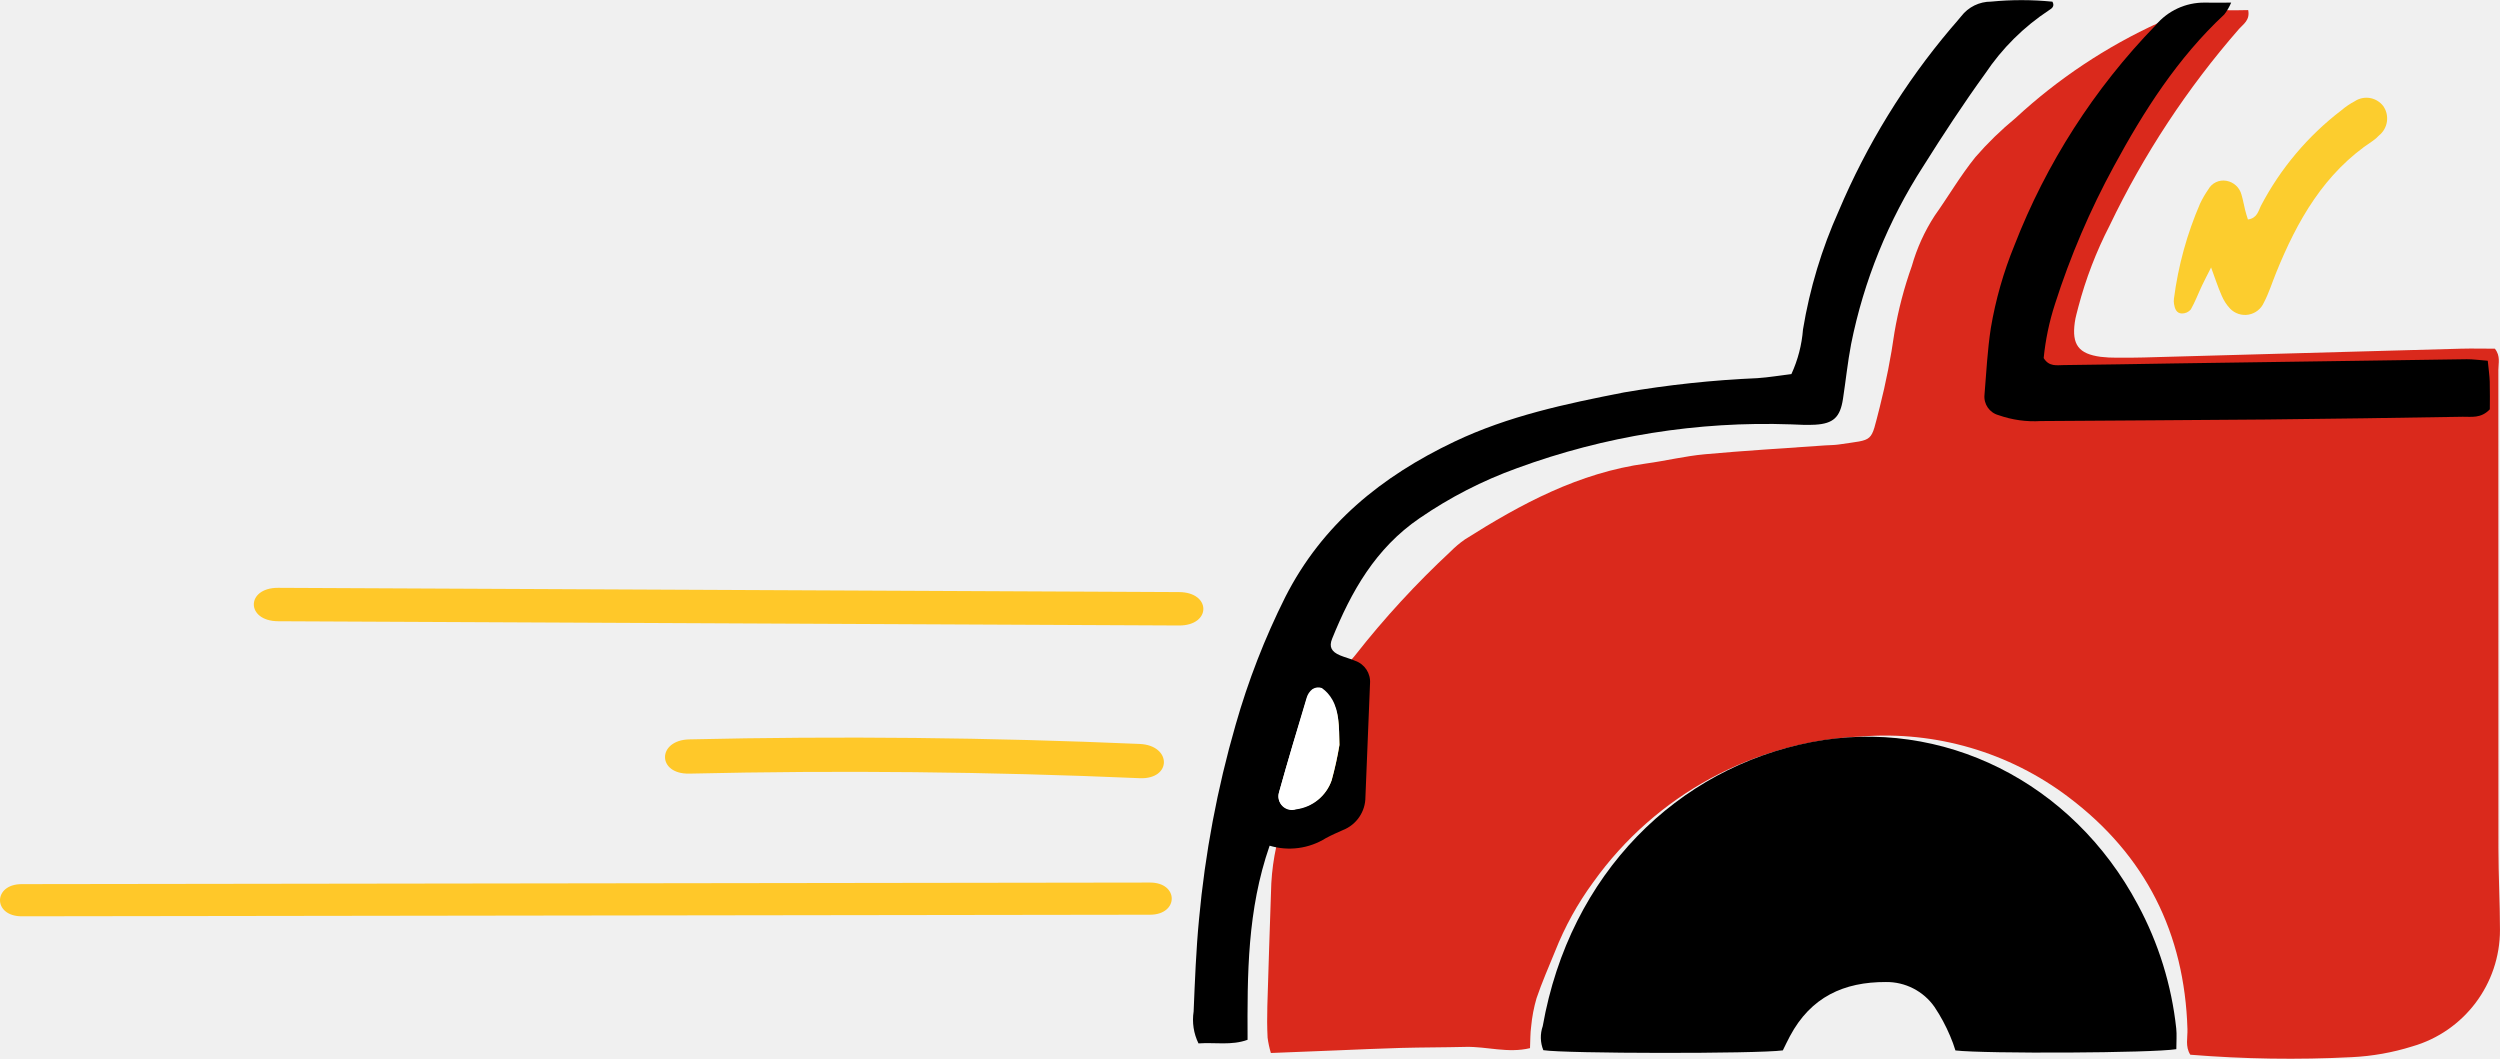
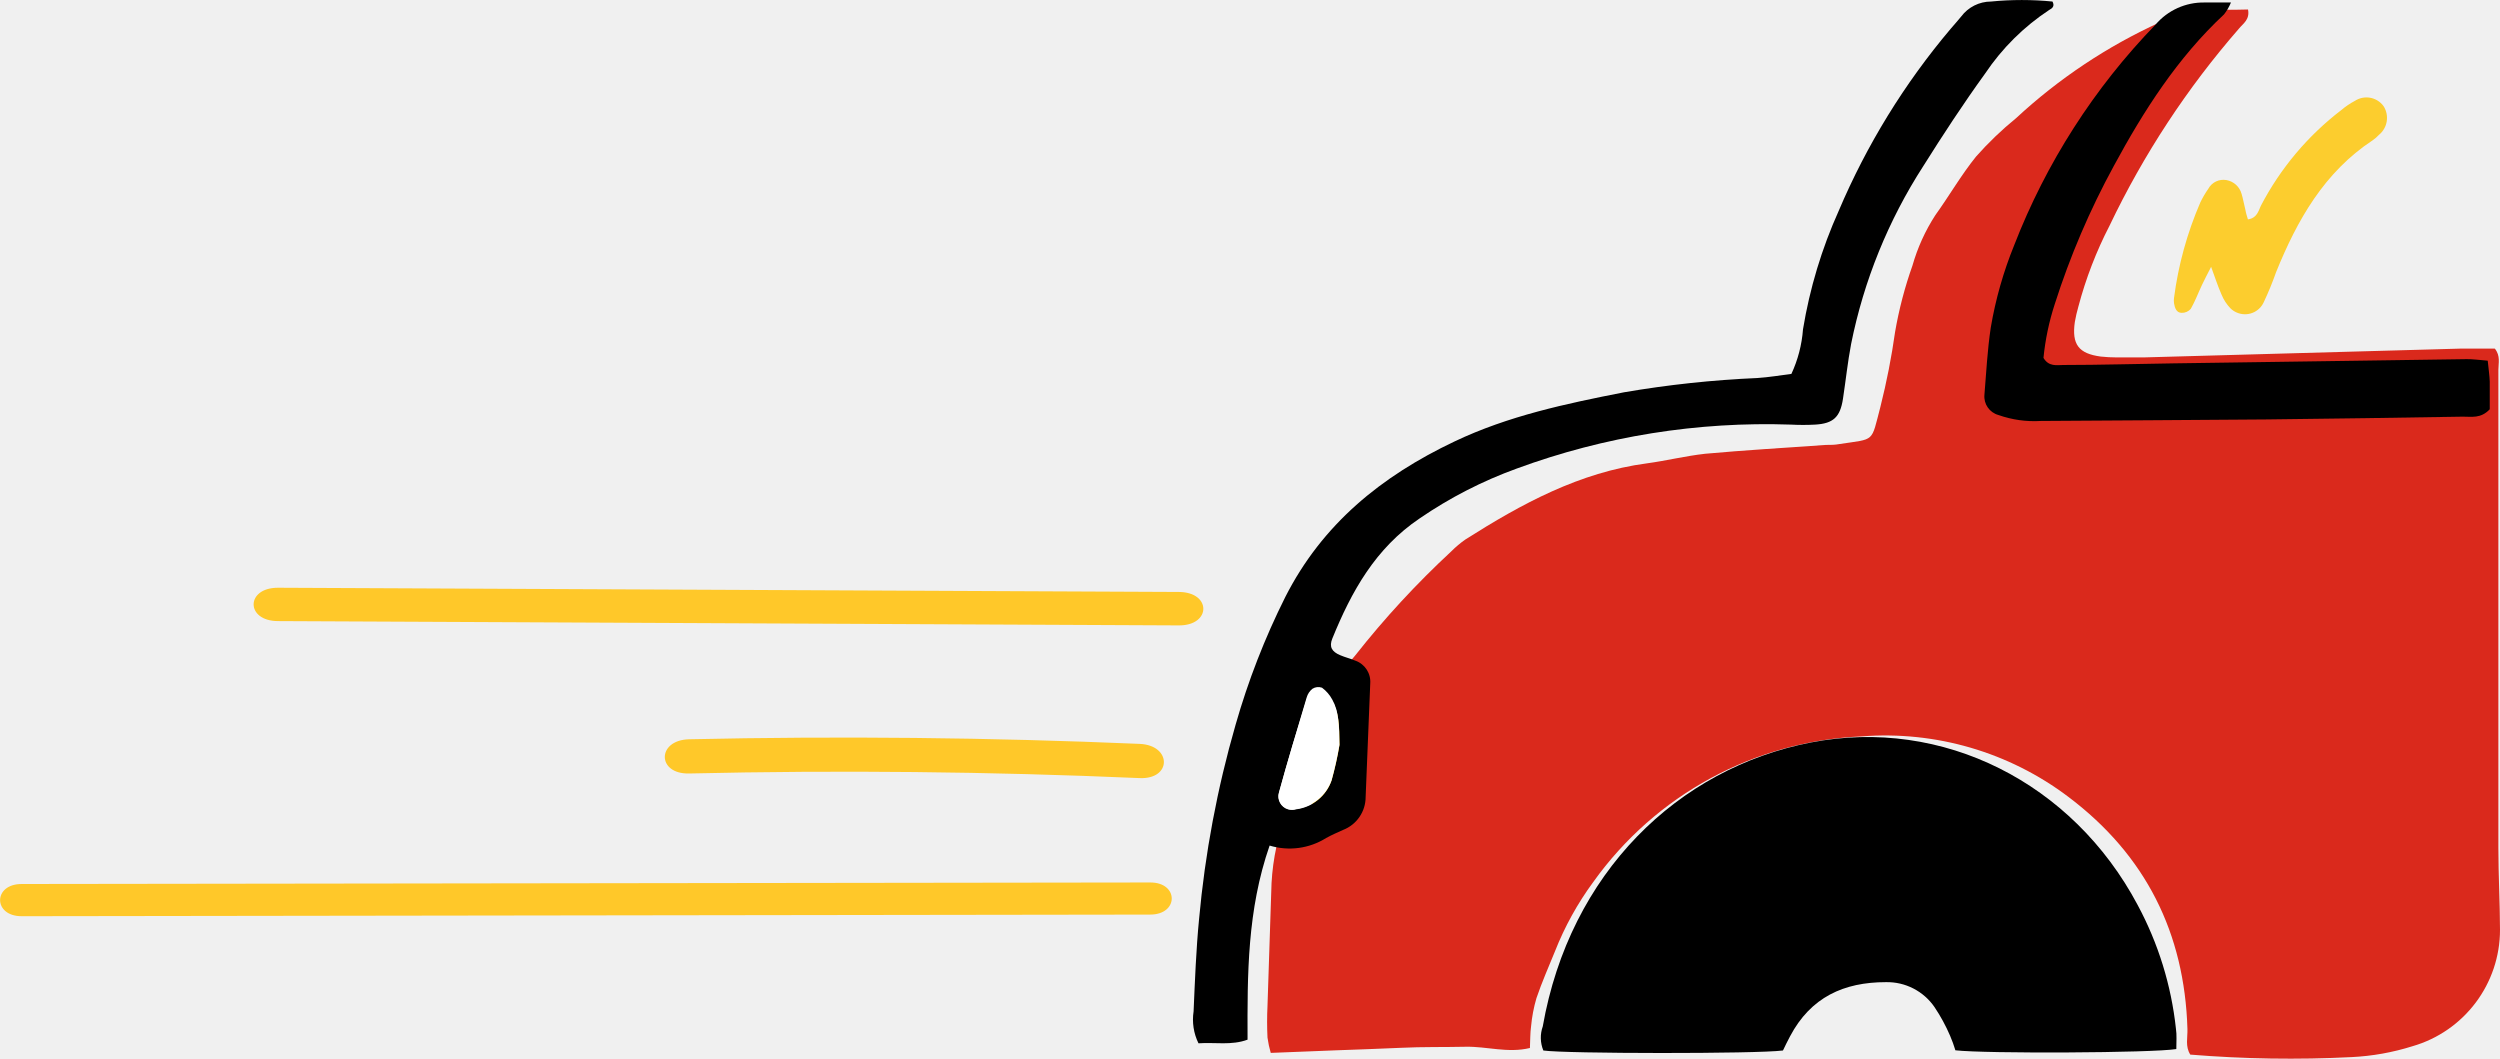
- <svg xmlns="http://www.w3.org/2000/svg" width="260.83" height="110.45" viewBox="0 0 260.83 110.45">
-   <g id="Group_286" data-name="Group 286" transform="translate(-615.042 -1068.279)">
-     <g id="From_selection_Image" data-name="From selection Image" transform="translate(615.042 1069.289)">
-       <path id="Path_911" data-name="Path 911" d="M868.758,1142.784l-1.021-3.4a14.175,14.175,0,0,1,2.349-3.739,93.965,93.965,0,0,1,9.956-10.827,10.578,10.578,0,0,1,1.487-1.253c5.848-3.7,11.887-6.961,18.929-7.924,2.036-.278,4.047-.773,6.089-.96,4.185-.383,8.384-.626,12.576-.926.466-.033.938-.024,1.4-.093,3.783-.574,3.291-.082,4.287-3.9a74.49,74.49,0,0,0,1.537-7.806,41.253,41.253,0,0,1,1.81-6.913,19.28,19.28,0,0,1,2.378-5.243c1.441-2.03,2.7-4.2,4.261-6.129a34.574,34.574,0,0,1,4.165-4.053,56.6,56.6,0,0,1,14.986-9.975,13.949,13.949,0,0,1,6.769-1.315c.83.067,1.671.011,2.533.011.211,1.055-.513,1.466-.951,1.962a90.992,90.992,0,0,0-13.509,20.526,41.885,41.885,0,0,0-3.26,8.484c-.129.536-.3,1.067-.37,1.61-.322,2.331.4,3.284,2.708,3.595a13.534,13.534,0,0,0,1.679.089c.935.008,1.871,0,2.8-.023q16.547-.456,33.093-.916c1.2-.033,2.407,0,3.548,0,.61.765.362,1.528.363,2.225q.018,24.938.007,49.875c0,2.845.16,5.69.162,8.535a12.636,12.636,0,0,1-9.147,12.158,25.111,25.111,0,0,1-6.329,1.124,128.3,128.3,0,0,1-16.83-.255c-.551-.848-.27-1.787-.3-2.673-.3-9.975-4.344-18.132-12.422-24.214a31.7,31.7,0,0,0-21.574-6.316,36.345,36.345,0,0,0-27.99,15.19,32.314,32.314,0,0,0-4,7.246c-.659,1.617-1.364,3.222-1.925,4.872a15.652,15.652,0,0,0-.561,2.944c-.1.715-.081,1.445-.12,2.264-2.314.556-4.516-.184-6.721-.13-2.243.056-4.488.047-6.731.107s-4.486.169-6.729.257l-6.855.272a10.237,10.237,0,0,1-.343-1.6c-.055-1.1-.058-2.2-.026-3.3.114-3.947.248-7.894.381-11.841a24.248,24.248,0,0,1,1.343-7.6l1.572-.595a3.315,3.315,0,0,0,3.173-2.236A13.527,13.527,0,0,0,868.758,1142.784Z" transform="translate(-728.692 -1068.296)" fill="#da291c" />
-       <path id="Path_912" data-name="Path 912" d="M1030.419,1096.729c.952-.137,1.085-.872,1.349-1.417a30.169,30.169,0,0,1,8.412-9.985,7.943,7.943,0,0,1,1.385-.939,2.21,2.21,0,0,1,3,.544,2.275,2.275,0,0,1-.474,3.034,3.807,3.807,0,0,1-.632.55c-5.078,3.338-7.895,8.331-10.1,13.772-.42,1.037-.754,2.119-1.272,3.1a2.154,2.154,0,0,1-3.522.646,4.561,4.561,0,0,1-.9-1.4c-.375-.848-.659-1.735-1.089-2.9-.388.769-.678,1.313-.939,1.868-.4.84-.723,1.717-1.183,2.519a1.207,1.207,0,0,1-.945.414c-.543-.02-.725-.5-.8-.986a1.819,1.819,0,0,1-.009-.557,36.845,36.845,0,0,1,2.739-9.95,10.339,10.339,0,0,1,.843-1.448,1.79,1.79,0,0,1,1.9-.9,1.973,1.973,0,0,1,1.564,1.442c.161.534.251,1.089.388,1.63C1030.214,1096.106,1030.325,1096.422,1030.419,1096.729Z" transform="translate(-795.888 -1074.838)" fill="#fccd2e" />
-       <path id="Path_913" data-name="Path 913" d="M869.975,1197.2a13.993,13.993,0,0,1-1.362,7.311,3.319,3.319,0,0,1-3.173,2.277c-.319-.456-.646-.907-.96-1.366a3.36,3.36,0,0,1-.571-2.658c.323-1.548.606-3.112,1.059-4.623.654-2.184,1.8-2.607,3.764-1.545C869.136,1196.82,869.56,1197,869.975,1197.2Z" transform="translate(-727.707 -1122.839)" fill="#fccd2e" />
-       <path id="Path_914" data-name="Path 914" d="M769.248,1172.177l-93.986-.444c-3.386-.016-3.39,3.47,0,3.486l93.986.444C772.634,1175.679,772.638,1172.193,769.248,1172.177Z" transform="translate(-646.24 -1111.414)" fill="#ffc829" />
-       <path id="Path_915" data-name="Path 915" d="M797.582,1199.647q-23.464-1.013-46.982-.476c-3.377.078-3.392,3.651,0,3.573q23.5-.539,46.982.476C800.962,1203.367,800.95,1199.793,797.582,1199.647Z" transform="translate(-678.68 -1123.04)" fill="#ffc829" />
-       <path id="Path_916" data-name="Path 916" d="M719.028,1227.484l-117.722.164c-3.015,0-3.021,3.36,0,3.356l117.722-.164C722.044,1230.836,722.049,1227.48,719.028,1227.484Z" transform="translate(-599.042 -1136.415)" fill="#ffc829" />
+ <svg xmlns="http://www.w3.org/2000/svg" id="Layer_1" data-name="Layer 1" viewBox="0 0 260.83 110.45">
+   <defs>
+     <style>.cls-1{fill:#da291c;}.cls-2{fill:#fccd2e;}.cls-3{fill:#ffc829;}.cls-4{fill:#fff;}</style>
+   </defs>
+   <g id="Group_286" data-name="Group 286">
+     <g id="From_selection_Image" data-name="From selection Image">
+       <path id="Path_911" data-name="Path 911" class="cls-1" d="M140.07,75.5l-1-3.4a14.39,14.39,0,0,1,2.35-3.74,94.5,94.5,0,0,1,10-10.83,10.5,10.5,0,0,1,1.49-1.25c5.84-3.7,11.88-7,18.93-7.93,2-.27,4-.77,6.08-1,4.19-.38,8.39-.62,12.58-.92.47,0,.94,0,1.4-.09,3.78-.58,3.29-.09,4.29-3.9a74.29,74.29,0,0,0,1.53-7.81,42.06,42.06,0,0,1,1.81-6.91,19.45,19.45,0,0,1,2.38-5.25c1.44-2,2.7-4.2,4.26-6.13a35.45,35.45,0,0,1,4.17-4,56.6,56.6,0,0,1,15-10A14,14,0,0,1,232,1c.83.07,1.67,0,2.54,0,.21,1.06-.52,1.47-.95,2A90.93,90.93,0,0,0,220.1,23.54,41.73,41.73,0,0,0,216.84,32a15.57,15.57,0,0,0-.37,1.61c-.33,2.34.4,3.29,2.7,3.6a15.76,15.76,0,0,0,1.68.09c.94,0,1.87,0,2.8,0l33.1-.92c1.2,0,2.4,0,3.54,0,.61.76.37,1.53.37,2.22q0,24.94,0,49.88c0,2.84.16,5.69.17,8.53a12.64,12.64,0,0,1-9.15,12.16,25.2,25.2,0,0,1-6.33,1.13,127.75,127.75,0,0,1-16.83-.26c-.55-.85-.27-1.79-.3-2.67-.3-10-4.34-18.13-12.42-24.22a31.69,31.69,0,0,0-21.57-6.31,36.33,36.33,0,0,0-28,15.19,32,32,0,0,0-4,7.24c-.66,1.62-1.37,3.23-1.93,4.88a15.42,15.42,0,0,0-.56,2.94c-.1.72-.08,1.45-.12,2.26-2.31.56-4.52-.18-6.72-.13s-4.49,0-6.73.11-4.49.17-6.73.26l-6.86.27a10.84,10.84,0,0,1-.34-1.6q-.08-1.65,0-3.3.18-5.92.39-11.84a24,24,0,0,1,1.34-7.6l1.57-.6a3.3,3.3,0,0,0,3.17-2.23A13.55,13.55,0,0,0,140.07,75.5Z" transform="translate(0 -0.01)" />
+       <path id="Path_912" data-name="Path 912" class="cls-2" d="M234.53,22.9c.95-.14,1.09-.87,1.35-1.42a30.1,30.1,0,0,1,8.41-10,7.71,7.71,0,0,1,1.39-.94,2.21,2.21,0,0,1,3,.54,2.28,2.28,0,0,1-.48,3,4.14,4.14,0,0,1-.63.55c-5.08,3.34-7.89,8.33-10.1,13.77a32.47,32.47,0,0,1-1.27,3.1,2.15,2.15,0,0,1-2.83,1.12,2.06,2.06,0,0,1-.69-.47,4.53,4.53,0,0,1-.9-1.4c-.38-.85-.66-1.74-1.09-2.9-.39.76-.68,1.31-.94,1.86-.4.84-.72,1.72-1.18,2.52a1.21,1.21,0,0,1-.95.42c-.54,0-.72-.5-.8-1a2.09,2.09,0,0,1,0-.56,37.15,37.15,0,0,1,2.74-9.95,10.4,10.4,0,0,1,.84-1.44,1.79,1.79,0,0,1,1.9-.9,2,2,0,0,1,1.57,1.44c.16.53.25,1.09.39,1.63C234.33,22.28,234.44,22.59,234.53,22.9Z" transform="translate(0 -0.01)" />
+       <path id="Path_913" data-name="Path 913" class="cls-2" d="M142.27,75.37a14.07,14.07,0,0,1-1.36,7.31A3.33,3.33,0,0,1,137.73,85l-1-1.37a3.39,3.39,0,0,1-.57-2.66c.33-1.54.61-3.11,1.06-4.62.66-2.18,1.8-2.61,3.77-1.54C141.43,75,141.85,75.17,142.27,75.37Z" transform="translate(0 -0.01)" />
+       <path id="Path_914" data-name="Path 914" class="cls-3" d="M123,61.77l-94-.44c-3.38,0-3.39,3.47,0,3.48l94,.45C126.39,65.27,126.4,61.79,123,61.77Z" transform="translate(0 -0.01)" />
+       <path id="Path_915" data-name="Path 915" class="cls-3" d="M118.9,77.62q-23.46-1-47-.48c-3.38.08-3.39,3.65,0,3.57q23.51-.54,47,.48C122.28,81.34,122.27,77.76,118.9,77.62Z" transform="translate(0 -0.01)" />
+       <path id="Path_916" data-name="Path 916" class="cls-3" d="M120,92.08,2.26,92.24c-3,0-3,3.36,0,3.36L120,95.43C123,95.43,123,92.07,120,92.08Z" transform="translate(0 -0.01)" />
    </g>
-     <g id="Layer_3_Image" data-name="Layer 3 Image" transform="translate(739.538 1068.279)">
-       <path id="Path_917" data-name="Path 917" d="M976.031,1235.767c-2.47.408-19.951.49-23.047.133a14.063,14.063,0,0,0-.554-1.511,18.1,18.1,0,0,0-1.629-3.027,6.089,6.089,0,0,0-5.072-2.6c-4.377-.015-7.834,1.558-10.012,5.65-.268.5-.511,1.021-.741,1.483-2.729.364-22.769.34-24.988-.023a3.553,3.553,0,0,1-.061-2.506c2.818-15.965,14.085-26.941,28.023-29.634,13.718-2.652,27.269,4.195,34.059,16.952a35.089,35.089,0,0,1,4.012,12.917C976.092,1234.267,976.031,1234.943,976.031,1235.767Z" transform="translate(-873.466 -1126.305)" />
-       <path id="Path_918" data-name="Path 918" d="M855.67,1156.512c-2.343,6.737-2.327,13.425-2.3,20.251-1.667.613-3.415.254-5.121.376a5.6,5.6,0,0,1-.507-3.331c.133-3.209.255-6.423.562-9.619a109.137,109.137,0,0,1,3.816-20.277,76.83,76.83,0,0,1,5.185-13.345c3.859-7.588,10.027-12.585,17.657-16.217,5.63-2.68,11.625-3.942,17.677-5.129a110.1,110.1,0,0,1,13.923-1.488c1.2-.08,2.389-.286,3.549-.431a13.666,13.666,0,0,0,1.207-4.652,50.065,50.065,0,0,1,3.732-12.371,74.253,74.253,0,0,1,11.687-19.026c.359-.423.734-.834,1.08-1.266a3.92,3.92,0,0,1,3.126-1.539,32.578,32.578,0,0,1,6.4.006c.254.471-.038.695-.358.89a23.616,23.616,0,0,0-6.656,6.61c-2.272,3.139-4.4,6.386-6.46,9.666a53.655,53.655,0,0,0-7.532,18.563c-.359,1.892-.557,3.813-.848,5.717s-.993,2.577-2.9,2.689c-.837.049-1.683,0-2.523-.035a75.249,75.249,0,0,0-28.593,4.574,44.688,44.688,0,0,0-10.153,5.214c-4.611,3.149-7.135,7.653-9.128,12.573-.347.855-.067,1.365.827,1.739.514.215,1.065.345,1.576.568a2.313,2.313,0,0,1,1.55,2.373c-.163,3.944-.312,7.889-.479,11.833a3.7,3.7,0,0,1-2.353,3.456c-.6.266-1.2.527-1.768.836A7.178,7.178,0,0,1,855.67,1156.512Zm7.283-10.466c-.038-2.007-.043-3.392-.748-4.627a3.689,3.689,0,0,0-1.085-1.187,1.138,1.138,0,0,0-.992.115,1.7,1.7,0,0,0-.6.886c-.983,3.227-1.97,6.454-2.878,9.7a1.4,1.4,0,0,0,1.794,1.726,4.522,4.522,0,0,0,3.694-2.972A35.11,35.11,0,0,0,862.953,1146.046Z" transform="translate(-847.704 -1068.279)" />
-       <path id="Path_919" data-name="Path 919" d="M1041.407,1106.106c.089.911.188,1.551.207,2.193.031,1.02.008,2.041.008,2.877-.935.976-1.919.76-2.823.775-6.823.112-13.646.219-20.47.285-7.852.076-15.7.1-23.557.164a11.159,11.159,0,0,1-4.408-.617,1.989,1.989,0,0,1-1.464-2.122c.189-2.326.309-4.666.662-6.969a40.673,40.673,0,0,1,2.455-8.609,68.651,68.651,0,0,1,14.733-22.971,6.581,6.581,0,0,1,5.121-2.37c.834.024,1.668,0,2.766,0a5.568,5.568,0,0,1-.723,1.242c-4.856,4.526-8.386,10.056-11.5,15.806a82.577,82.577,0,0,0-6.163,14.413,26.812,26.812,0,0,0-1.176,5.622c.552.921,1.368.742,2.081.735,3.833-.037,7.664-.115,11.5-.172q15.282-.227,30.564-.44C1039.854,1105.943,1040.492,1106.039,1041.407,1106.106Z" transform="translate(-906.35 -1068.47)" />
-       <path id="Path_920" data-name="Path 920" d="M869.268,1199.479a36.315,36.315,0,0,1-.811,3.709,4.54,4.54,0,0,1-3.694,3.027,1.41,1.41,0,0,1-1.794-1.757c.908-3.307,1.895-6.593,2.878-9.88a1.728,1.728,0,0,1,.6-.9,1.12,1.12,0,0,1,.992-.117,3.734,3.734,0,0,1,1.085,1.208C869.225,1196.025,869.23,1197.435,869.268,1199.479Z" transform="translate(-854.019 -1121.776)" fill="#fff" />
+     <g id="Layer_3_Image" data-name="Layer 3 Image">
+       <path id="Path_917" data-name="Path 917" d="M227.06,109.46c-2.47.41-19.95.49-23.05.13a14.41,14.41,0,0,0-.55-1.51,18.33,18.33,0,0,0-1.63-3,6,6,0,0,0-5.07-2.6c-4.38,0-7.84,1.56-10,5.65-.27.5-.51,1-.74,1.48-2.73.36-22.77.34-25,0a3.5,3.5,0,0,1-.06-2.51c2.81-16,14.08-26.94,28-29.63,13.72-2.65,27.27,4.19,34.06,16.95a35.15,35.15,0,0,1,4,12.92C227.12,108,227.06,108.64,227.06,109.46Z" transform="translate(0 -0.01)" />
+       <path id="Path_918" data-name="Path 918" d="M132.46,88.23c-2.34,6.74-2.32,13.43-2.3,20.25-1.66.62-3.41.26-5.12.38a5.63,5.63,0,0,1-.51-3.33c.14-3.21.26-6.42.57-9.62a108.57,108.57,0,0,1,3.81-20.28,76.94,76.94,0,0,1,5.19-13.34c3.86-7.59,10-12.59,17.65-16.22,5.63-2.68,11.63-3.94,17.68-5.13a110.47,110.47,0,0,1,13.92-1.49c1.2-.08,2.39-.28,3.55-.43a13.38,13.38,0,0,0,1.21-4.65A49.9,49.9,0,0,1,191.84,22,74.48,74.48,0,0,1,203.53,3c.36-.42.73-.83,1.08-1.26A3.9,3.9,0,0,1,207.73.17a32.69,32.69,0,0,1,6.41,0c.25.48,0,.7-.36.89a23.82,23.82,0,0,0-6.66,6.61c-2.27,3.14-4.4,6.39-6.46,9.67a53.7,53.7,0,0,0-7.53,18.56c-.36,1.9-.56,3.82-.85,5.72s-1,2.58-2.9,2.69a23.55,23.55,0,0,1-2.52,0,75.34,75.34,0,0,0-28.6,4.58,45.1,45.1,0,0,0-10.15,5.21C143.5,57.21,141,61.72,139,66.64c-.34.85-.06,1.36.83,1.73.51.22,1.07.35,1.58.57a2.33,2.33,0,0,1,1.55,2.38c-.17,3.94-.32,7.88-.48,11.83a3.68,3.68,0,0,1-2.36,3.45c-.6.27-1.2.53-1.76.84A7.17,7.17,0,0,1,132.46,88.23Zm7.29-10.46c0-2-.05-3.39-.75-4.63A3.65,3.65,0,0,0,137.91,72a1.16,1.16,0,0,0-1,.12,1.69,1.69,0,0,0-.6.88c-1,3.23-2,6.46-2.88,9.7a1.41,1.41,0,0,0,.94,1.75,1.48,1.48,0,0,0,.86,0,4.51,4.51,0,0,0,3.69-3A35.39,35.39,0,0,0,139.75,77.77Z" transform="translate(0 -0.01)" />
+       <path id="Path_919" data-name="Path 919" d="M259.55,37.64c.09.91.19,1.55.21,2.19,0,1,0,2,0,2.88-.94,1-1.92.76-2.82.77-6.83.11-13.65.22-20.47.29-7.86.07-15.7.1-23.56.16a11.19,11.19,0,0,1-4.41-.62,2,2,0,0,1-1.46-2.12c.19-2.33.31-4.66.66-7a40.89,40.89,0,0,1,2.45-8.61,68.85,68.85,0,0,1,14.74-23A6.56,6.56,0,0,1,230,.27c.83,0,1.67,0,2.76,0a5.29,5.29,0,0,1-.72,1.24c-4.86,4.53-8.39,10.06-11.5,15.81a82.11,82.11,0,0,0-6.16,14.41,26.4,26.4,0,0,0-1.18,5.62c.55.93,1.37.75,2.08.74,3.84,0,7.67-.12,11.5-.17l30.57-.44C258,37.47,258.64,37.57,259.55,37.64Z" transform="translate(0 -0.01)" />
+       <path id="Path_920" data-name="Path 920" class="cls-4" d="M139.75,77.7a36.1,36.1,0,0,1-.82,3.71,4.52,4.52,0,0,1-3.69,3,1.4,1.4,0,0,1-1.78-.89,1.36,1.36,0,0,1,0-.87c.9-3.3,1.89-6.59,2.87-9.88a1.78,1.78,0,0,1,.6-.9,1.14,1.14,0,0,1,1-.11A3.77,3.77,0,0,1,139,73C139.7,74.25,139.71,75.66,139.75,77.7Z" transform="translate(0 -0.01)" />
    </g>
  </g>
</svg>
